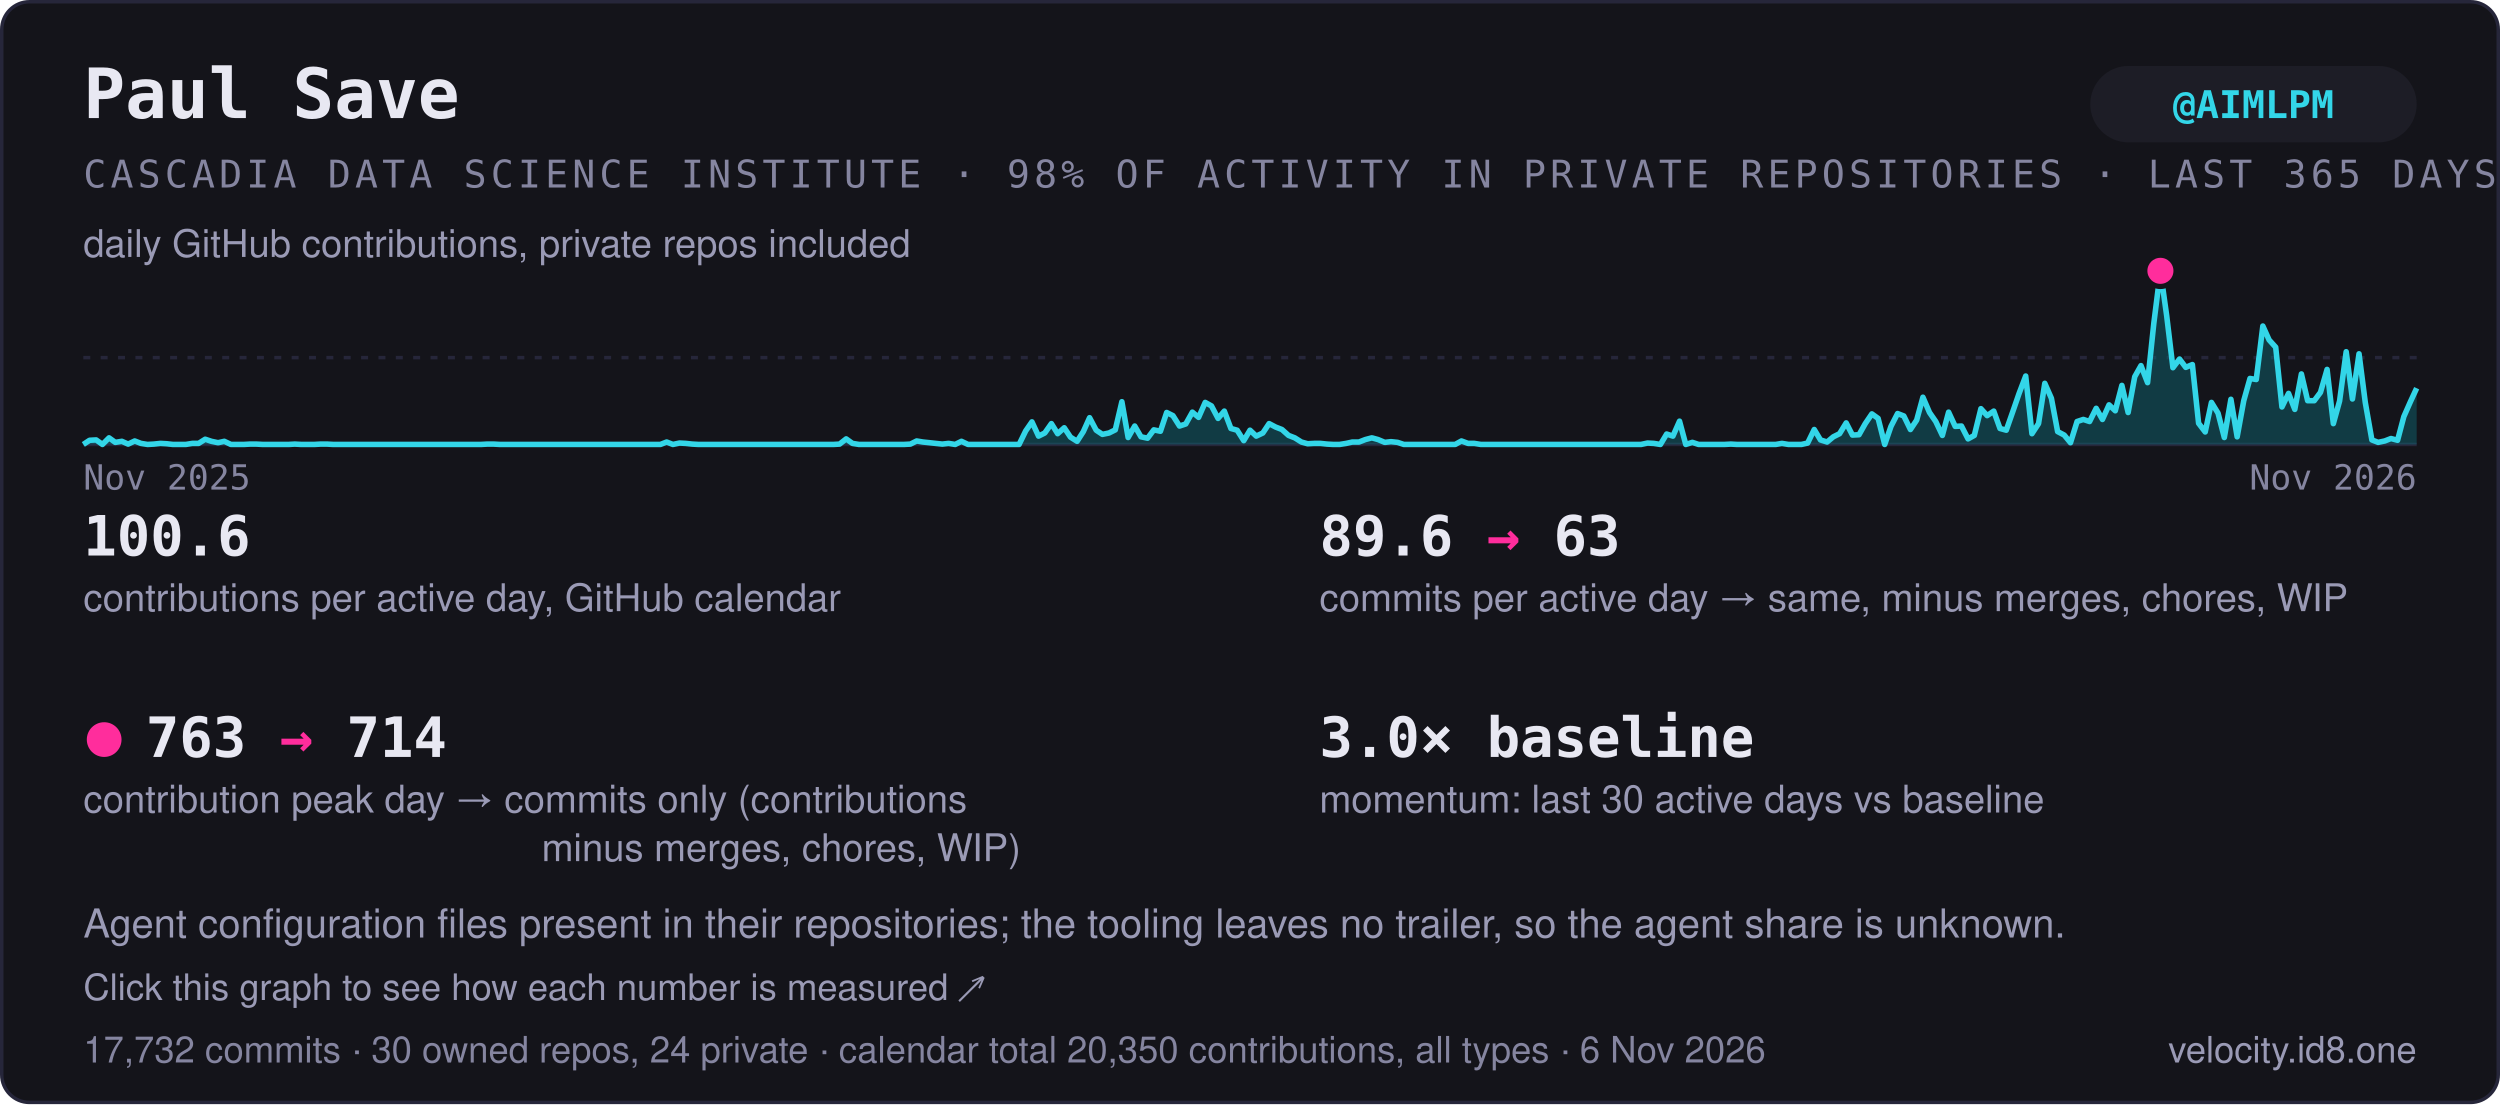
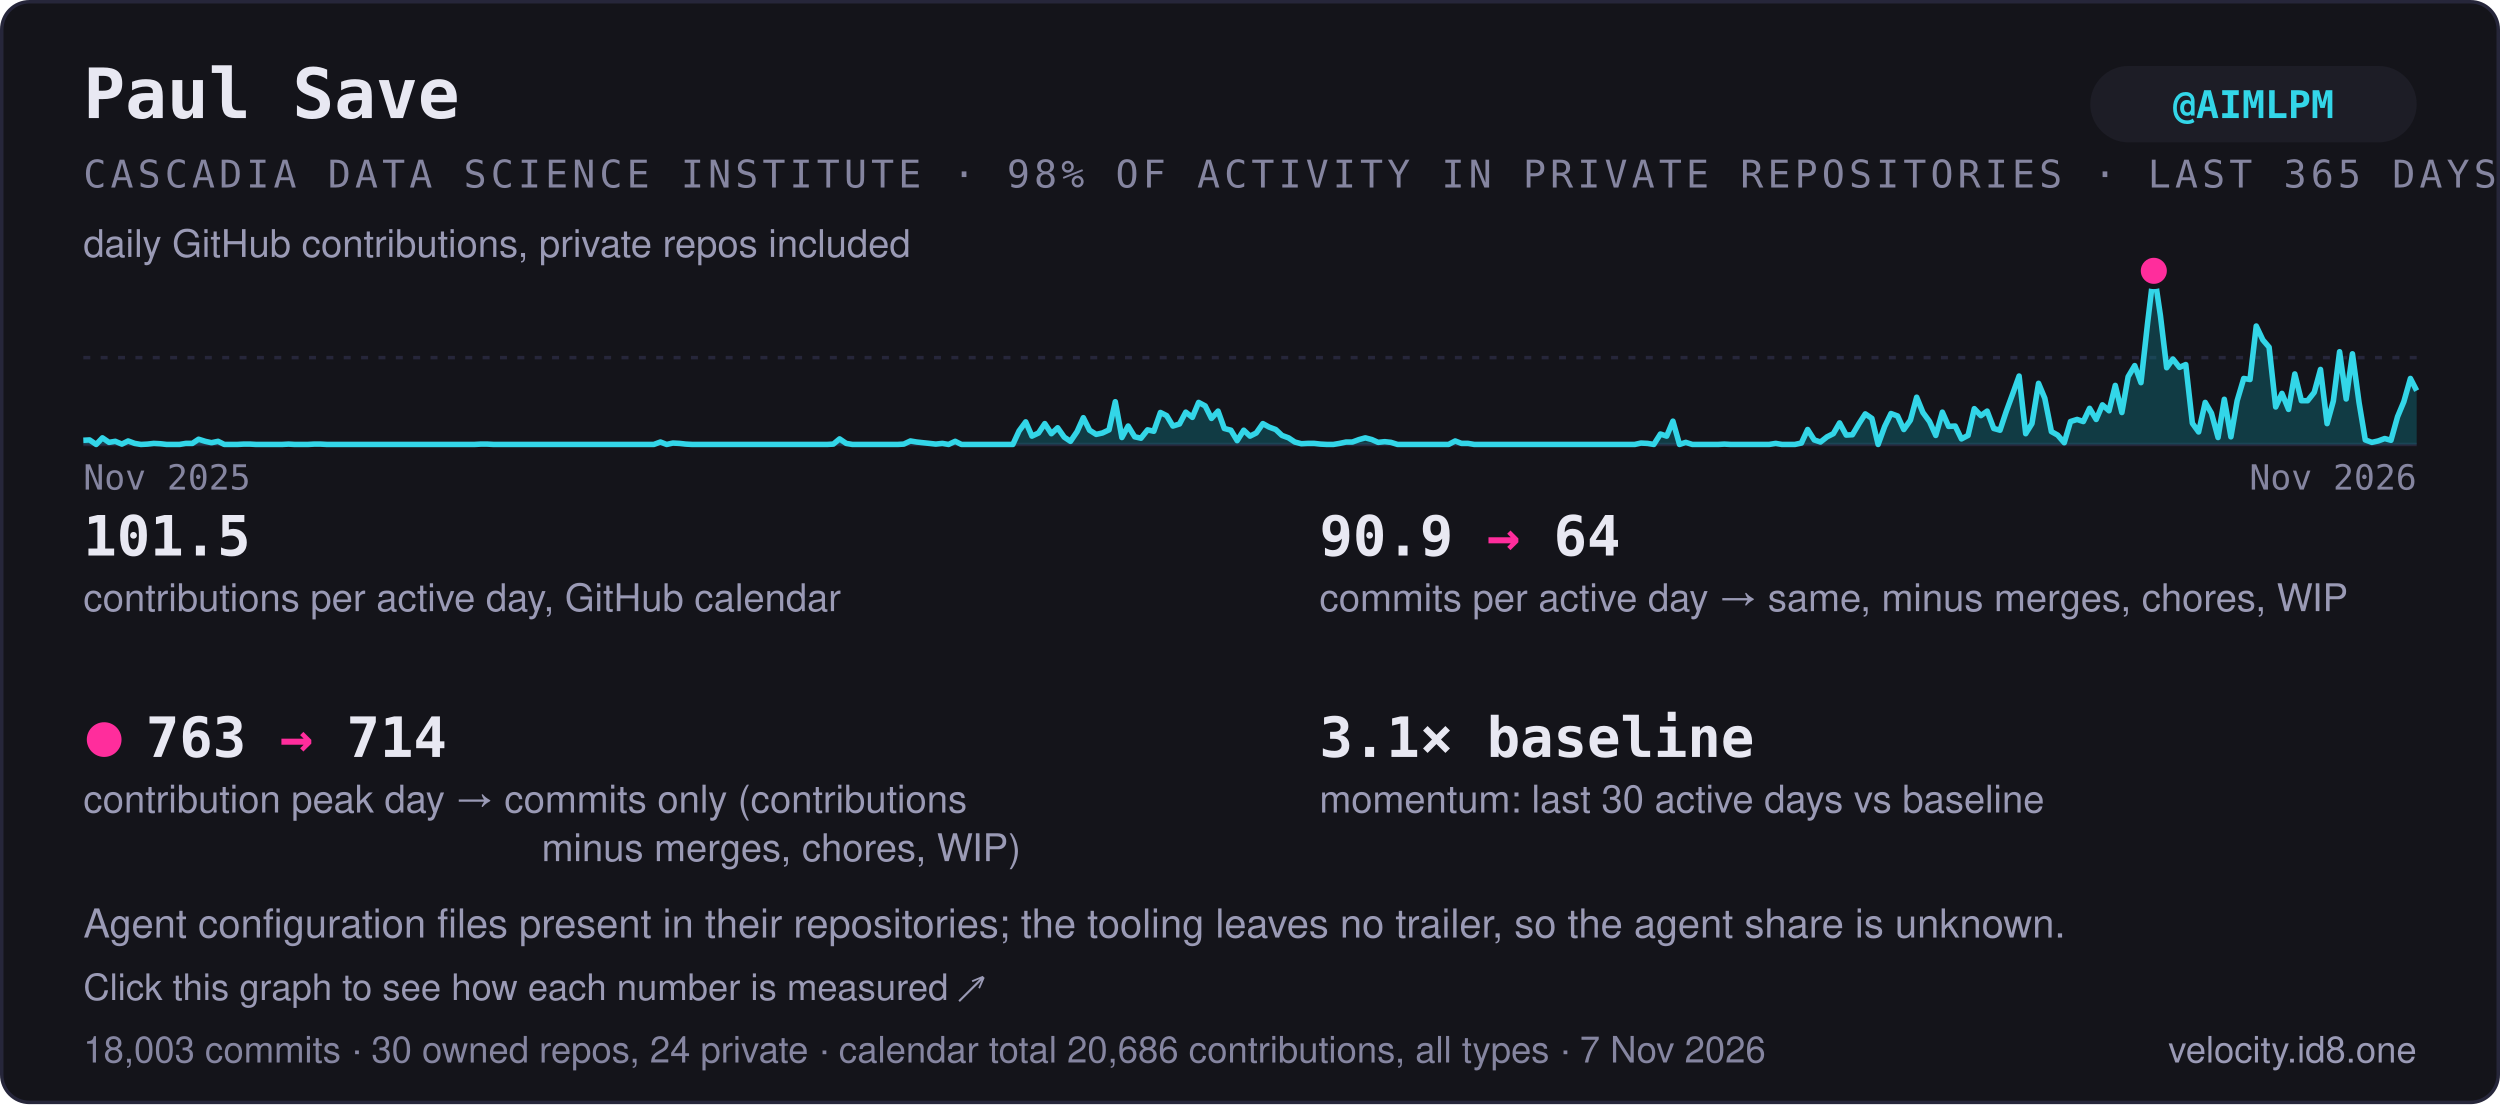
<svg xmlns="http://www.w3.org/2000/svg" width="720" height="318" viewBox="0 0 720 318" role="img" aria-label="Paul Save: Velocity Graph">
  <rect x="0.5" y="0.5" width="719" height="317" rx="8" fill="#14141A" stroke="#26263A" />
  <text x="24" y="34" font-family="Departure Mono, JetBrains Mono, ui-monospace, Menlo, monospace" font-size="20" font-weight="700" fill="#E8E8F2">Paul Save</text>
  <text x="24" y="54" font-family="Departure Mono, JetBrains Mono, ui-monospace, Menlo, monospace" font-size="11" letter-spacing="1.2" fill="#8585A0">CASCADIA DATA SCIENCE INSTITUTE · 98% OF ACTIVITY IN PRIVATE REPOSITORIES · LAST 365 DAYS</text>
  <rect x="602" y="19" width="94" height="22" rx="11" fill="#1D1D26" />
  <text x="649" y="34" text-anchor="middle" font-family="Departure Mono, JetBrains Mono, ui-monospace, Menlo, monospace" font-size="11" font-weight="600" fill="#33D6E8">@AIMLPM</text>
  <line x1="24" x2="696" y1="128" y2="128" stroke="#26263A" />
  <line x1="24" x2="696" y1="103.0" y2="103.0" stroke="#26263A" stroke-dasharray="2 3" />
-   <path d="M24.0,128.0 L25.8,126.8 L27.7,126.7 L29.5,128.0 L31.4,126.1 L33.2,127.4 L35.1,127.1 L36.9,127.9 L38.8,127.0 L40.6,127.7 L42.5,128.0 L44.3,127.9 L46.2,127.7 L48.0,127.8 L49.8,128.0 L51.7,128.0 L53.5,128.0 L55.4,127.7 L57.2,127.7 L59.1,126.5 L60.9,127.1 L62.8,127.5 L64.6,127.1 L66.5,128.0 L68.3,128.0 L70.2,128.0 L72.0,127.9 L73.8,127.9 L75.7,128.0 L77.5,128.0 L79.4,128.0 L81.2,128.0 L83.1,128.0 L84.9,127.9 L86.8,128.0 L88.6,128.0 L90.5,128.0 L92.3,127.9 L94.2,127.9 L96.0,128.0 L97.8,128.0 L99.7,128.0 L101.5,128.0 L103.4,128.0 L105.2,128.0 L107.1,128.0 L108.9,128.0 L110.8,128.0 L112.6,128.0 L114.5,128.0 L116.3,128.0 L118.2,128.0 L120.0,128.0 L121.8,128.0 L123.7,128.0 L125.5,128.0 L127.4,128.0 L129.2,128.0 L131.1,128.0 L132.9,128.0 L134.8,128.0 L136.6,128.0 L138.5,128.0 L140.3,127.9 L142.2,127.9 L144.0,128.0 L145.8,128.0 L147.7,128.0 L149.5,128.0 L151.4,128.0 L153.2,128.0 L155.1,128.0 L156.9,128.0 L158.8,128.0 L160.6,128.0 L162.5,128.0 L164.3,128.0 L166.2,128.0 L168.0,128.0 L169.8,128.0 L171.7,128.0 L173.5,128.0 L175.4,128.0 L177.2,128.0 L179.1,128.0 L180.9,128.0 L182.8,128.0 L184.6,128.0 L186.5,128.0 L188.3,128.0 L190.2,128.0 L192.0,127.3 L193.8,128.0 L195.7,127.6 L197.5,127.7 L199.4,127.9 L201.2,128.0 L203.1,128.0 L204.9,128.0 L206.8,128.0 L208.6,128.0 L210.5,128.0 L212.3,128.0 L214.2,128.0 L216.0,128.0 L217.8,128.0 L219.7,128.0 L221.5,128.0 L223.4,128.0 L225.2,128.0 L227.1,128.0 L228.9,128.0 L230.8,128.0 L232.6,128.0 L234.5,128.0 L236.3,128.0 L238.2,128.0 L240.0,128.0 L241.8,127.9 L243.7,126.4 L245.5,127.7 L247.4,128.0 L249.2,128.0 L251.1,128.0 L252.9,128.0 L254.8,128.0 L256.6,128.0 L258.5,128.0 L260.3,128.0 L262.2,127.9 L264.0,127.0 L265.8,127.3 L267.7,127.5 L269.5,127.7 L271.4,127.9 L273.2,127.7 L275.1,128.0 L276.9,127.1 L278.8,128.0 L280.6,128.0 L282.5,128.0 L284.3,128.0 L286.2,128.0 L288.0,128.0 L289.8,128.0 L291.7,128.0 L293.5,128.0 L295.4,124.1 L297.2,121.5 L299.1,125.6 L300.9,124.7 L302.8,122.0 L304.6,124.9 L306.5,123.2 L308.3,125.9 L310.2,127.1 L312.0,124.3 L313.8,120.3 L315.7,123.9 L317.5,125.1 L319.4,124.7 L321.2,123.8 L323.1,115.7 L324.9,126.0 L326.8,122.7 L328.6,125.8 L330.5,126.2 L332.3,123.8 L334.2,124.2 L336.0,118.8 L337.8,119.7 L339.7,122.7 L341.5,122.1 L343.4,118.7 L345.2,120.2 L347.1,115.9 L348.9,116.9 L350.8,120.5 L352.6,118.4 L354.5,123.4 L356.3,123.9 L358.2,126.9 L360.0,123.9 L361.8,125.6 L363.7,124.7 L365.5,122.0 L367.4,123.0 L369.2,123.7 L371.1,125.4 L372.9,126.1 L374.8,127.3 L376.6,127.8 L378.5,127.7 L380.3,127.7 L382.2,127.9 L384.0,128.0 L385.8,128.0 L387.7,127.7 L389.5,127.3 L391.4,127.3 L393.2,126.6 L395.1,126.1 L396.9,126.6 L398.8,127.4 L400.6,127.2 L402.5,127.4 L404.3,128.0 L406.2,128.0 L408.0,128.0 L409.8,128.0 L411.7,128.0 L413.5,128.0 L415.4,128.0 L417.2,128.0 L419.1,128.0 L420.9,127.0 L422.8,127.7 L424.6,127.7 L426.5,128.0 L428.3,128.0 L430.2,128.0 L432.0,128.0 L433.8,128.0 L435.7,128.0 L437.5,128.0 L439.4,128.0 L441.2,128.0 L443.1,128.0 L444.9,128.0 L446.8,128.0 L448.6,128.0 L450.5,128.0 L452.3,128.0 L454.2,128.0 L456.0,128.0 L457.8,128.0 L459.7,128.0 L461.5,128.0 L463.4,128.0 L465.2,128.0 L467.1,128.0 L468.9,128.0 L470.8,128.0 L472.6,128.0 L474.5,127.6 L476.3,127.7 L478.2,128.0 L480.0,125.0 L481.8,125.6 L483.7,121.3 L485.5,128.0 L487.4,127.4 L489.2,128.0 L491.1,128.0 L492.9,128.0 L494.8,128.0 L496.6,128.0 L498.5,127.9 L500.3,128.0 L502.2,128.0 L504.0,128.0 L505.8,128.0 L507.7,128.0 L509.5,128.0 L511.4,128.0 L513.2,127.7 L515.1,128.0 L516.9,128.0 L518.8,128.0 L520.6,127.6 L522.5,123.7 L524.3,126.7 L526.2,127.3 L528.0,125.8 L529.8,124.9 L531.7,121.8 L533.5,125.3 L535.4,125.2 L537.2,122.0 L539.1,119.2 L540.9,120.5 L542.8,128.0 L544.6,122.8 L546.5,119.1 L548.3,119.8 L550.2,123.7 L552.0,121.0 L553.8,114.4 L555.7,118.8 L557.5,121.4 L559.4,125.4 L561.2,118.7 L563.1,122.8 L564.9,122.7 L566.8,126.4 L568.6,125.4 L570.5,117.7 L572.3,119.7 L574.2,118.4 L576.0,123.4 L577.8,123.9 L579.7,118.5 L581.5,113.3 L583.4,108.3 L585.2,124.9 L587.1,122.0 L588.9,110.4 L590.8,114.7 L592.6,124.3 L594.5,125.3 L596.3,127.5 L598.2,121.4 L600.0,120.8 L601.8,121.4 L603.7,117.6 L605.5,120.8 L607.4,116.6 L609.2,118.3 L611.1,111.0 L612.9,118.8 L614.8,108.5 L616.6,105.3 L618.5,110.2 L620.3,93.1 L622.2,78.0 L624.0,90.9 L625.8,105.9 L627.7,103.4 L629.5,105.8 L631.4,105.0 L633.2,121.9 L635.1,124.4 L636.9,115.9 L638.8,119.0 L640.6,126.0 L642.5,115.0 L644.3,125.8 L646.2,115.4 L648.0,109.0 L649.8,109.3 L651.7,93.9 L653.5,97.9 L655.4,100.0 L657.2,117.2 L659.1,113.3 L660.9,117.9 L662.8,107.7 L664.6,115.4 L666.5,115.4 L668.3,113.0 L670.2,106.4 L672.0,122.0 L673.8,115.5 L675.7,101.3 L677.5,114.9 L679.4,101.9 L681.2,115.9 L683.1,126.7 L684.9,127.4 L686.8,127.0 L688.6,126.3 L690.5,126.8 L692.3,120.0 L694.2,115.7 L696.0,111.8 L696.0,128 L24,128 Z" fill="#0F6B78" fill-opacity="0.45" />
-   <path d="M24.0,128.0 L25.8,126.8 L27.7,126.7 L29.5,128.0 L31.4,126.1 L33.2,127.4 L35.1,127.1 L36.9,127.9 L38.8,127.0 L40.6,127.7 L42.5,128.0 L44.3,127.9 L46.2,127.7 L48.0,127.8 L49.8,128.0 L51.7,128.0 L53.5,128.0 L55.4,127.7 L57.2,127.7 L59.1,126.5 L60.9,127.1 L62.8,127.5 L64.6,127.1 L66.5,128.0 L68.3,128.0 L70.2,128.0 L72.0,127.9 L73.8,127.9 L75.7,128.0 L77.5,128.0 L79.4,128.0 L81.2,128.0 L83.1,128.0 L84.9,127.9 L86.8,128.0 L88.6,128.0 L90.5,128.0 L92.3,127.9 L94.2,127.9 L96.0,128.0 L97.8,128.0 L99.7,128.0 L101.5,128.0 L103.4,128.0 L105.2,128.0 L107.1,128.0 L108.9,128.0 L110.8,128.0 L112.6,128.0 L114.5,128.0 L116.3,128.0 L118.2,128.0 L120.0,128.0 L121.8,128.0 L123.7,128.0 L125.5,128.0 L127.4,128.0 L129.2,128.0 L131.1,128.0 L132.9,128.0 L134.8,128.0 L136.6,128.0 L138.5,128.0 L140.3,127.9 L142.2,127.9 L144.0,128.0 L145.8,128.0 L147.7,128.0 L149.5,128.0 L151.4,128.0 L153.2,128.0 L155.1,128.0 L156.9,128.0 L158.8,128.0 L160.6,128.0 L162.5,128.0 L164.3,128.0 L166.2,128.0 L168.0,128.0 L169.8,128.0 L171.7,128.0 L173.5,128.0 L175.4,128.0 L177.2,128.0 L179.1,128.0 L180.9,128.0 L182.8,128.0 L184.6,128.0 L186.5,128.0 L188.3,128.0 L190.2,128.0 L192.0,127.3 L193.8,128.0 L195.7,127.6 L197.5,127.7 L199.4,127.9 L201.2,128.0 L203.1,128.0 L204.9,128.0 L206.8,128.0 L208.6,128.0 L210.5,128.0 L212.3,128.0 L214.2,128.0 L216.0,128.0 L217.8,128.0 L219.7,128.0 L221.5,128.0 L223.4,128.0 L225.2,128.0 L227.1,128.0 L228.9,128.0 L230.8,128.0 L232.6,128.0 L234.5,128.0 L236.3,128.0 L238.2,128.0 L240.0,128.0 L241.8,127.9 L243.7,126.4 L245.5,127.7 L247.4,128.0 L249.2,128.0 L251.1,128.0 L252.9,128.0 L254.8,128.0 L256.6,128.0 L258.5,128.0 L260.3,128.0 L262.2,127.9 L264.0,127.0 L265.8,127.3 L267.7,127.5 L269.5,127.7 L271.4,127.9 L273.2,127.7 L275.1,128.0 L276.9,127.1 L278.8,128.0 L280.6,128.0 L282.5,128.0 L284.3,128.0 L286.2,128.0 L288.0,128.0 L289.8,128.0 L291.7,128.0 L293.5,128.0 L295.4,124.1 L297.2,121.5 L299.1,125.6 L300.9,124.7 L302.8,122.0 L304.6,124.9 L306.5,123.2 L308.3,125.9 L310.2,127.1 L312.0,124.3 L313.8,120.3 L315.7,123.9 L317.5,125.1 L319.4,124.7 L321.2,123.8 L323.1,115.7 L324.9,126.0 L326.8,122.7 L328.6,125.8 L330.5,126.2 L332.3,123.8 L334.2,124.2 L336.0,118.8 L337.8,119.7 L339.7,122.7 L341.5,122.1 L343.4,118.7 L345.2,120.2 L347.1,115.9 L348.9,116.9 L350.8,120.5 L352.6,118.4 L354.5,123.4 L356.3,123.9 L358.2,126.9 L360.0,123.9 L361.8,125.6 L363.7,124.7 L365.5,122.0 L367.4,123.0 L369.2,123.7 L371.1,125.4 L372.9,126.1 L374.8,127.3 L376.6,127.8 L378.5,127.7 L380.3,127.7 L382.2,127.9 L384.0,128.0 L385.8,128.0 L387.7,127.7 L389.5,127.3 L391.4,127.3 L393.2,126.6 L395.1,126.1 L396.9,126.6 L398.8,127.4 L400.6,127.2 L402.5,127.4 L404.3,128.0 L406.2,128.0 L408.0,128.0 L409.8,128.0 L411.7,128.0 L413.5,128.0 L415.4,128.0 L417.2,128.0 L419.1,128.0 L420.9,127.0 L422.8,127.7 L424.6,127.7 L426.5,128.0 L428.3,128.0 L430.2,128.0 L432.0,128.0 L433.8,128.0 L435.7,128.0 L437.5,128.0 L439.4,128.0 L441.2,128.0 L443.1,128.0 L444.9,128.0 L446.8,128.0 L448.6,128.0 L450.5,128.0 L452.3,128.0 L454.2,128.0 L456.0,128.0 L457.8,128.0 L459.7,128.0 L461.5,128.0 L463.4,128.0 L465.2,128.0 L467.1,128.0 L468.9,128.0 L470.8,128.0 L472.6,128.0 L474.5,127.6 L476.3,127.7 L478.2,128.0 L480.0,125.0 L481.8,125.6 L483.7,121.3 L485.5,128.0 L487.4,127.4 L489.2,128.0 L491.1,128.0 L492.9,128.0 L494.8,128.0 L496.6,128.0 L498.5,127.9 L500.3,128.0 L502.2,128.0 L504.0,128.0 L505.8,128.0 L507.7,128.0 L509.5,128.0 L511.4,128.0 L513.2,127.7 L515.1,128.0 L516.9,128.0 L518.8,128.0 L520.6,127.6 L522.5,123.7 L524.3,126.7 L526.2,127.3 L528.0,125.8 L529.8,124.9 L531.7,121.8 L533.5,125.3 L535.4,125.2 L537.2,122.0 L539.1,119.2 L540.9,120.5 L542.8,128.0 L544.6,122.8 L546.5,119.1 L548.3,119.8 L550.2,123.7 L552.0,121.0 L553.8,114.4 L555.7,118.8 L557.5,121.4 L559.4,125.4 L561.2,118.7 L563.1,122.8 L564.9,122.7 L566.8,126.4 L568.6,125.4 L570.5,117.7 L572.3,119.7 L574.2,118.4 L576.0,123.4 L577.8,123.9 L579.7,118.5 L581.5,113.3 L583.4,108.3 L585.2,124.9 L587.1,122.0 L588.9,110.4 L590.8,114.7 L592.6,124.3 L594.5,125.3 L596.3,127.5 L598.2,121.4 L600.0,120.8 L601.8,121.4 L603.7,117.6 L605.5,120.8 L607.4,116.6 L609.2,118.3 L611.1,111.0 L612.9,118.8 L614.8,108.5 L616.6,105.3 L618.5,110.2 L620.3,93.1 L622.2,78.0 L624.0,90.9 L625.8,105.9 L627.7,103.4 L629.5,105.8 L631.4,105.0 L633.2,121.9 L635.1,124.4 L636.9,115.9 L638.8,119.0 L640.6,126.0 L642.5,115.0 L644.3,125.8 L646.2,115.4 L648.0,109.0 L649.8,109.3 L651.7,93.9 L653.5,97.9 L655.4,100.0 L657.2,117.2 L659.1,113.3 L660.9,117.9 L662.8,107.7 L664.6,115.4 L666.5,115.4 L668.3,113.0 L670.2,106.4 L672.0,122.0 L673.8,115.5 L675.7,101.3 L677.5,114.9 L679.4,101.9 L681.2,115.9 L683.1,126.7 L684.9,127.4 L686.8,127.0 L688.6,126.3 L690.5,126.8 L692.3,120.0 L694.2,115.7 L696.0,111.8" fill="none" stroke="#33D6E8" stroke-width="1.6" stroke-linejoin="round" />
-   <circle cx="622.2" cy="78.0" r="4.5" fill="#FF2D9C" stroke="#14141A" stroke-width="1.5" />
+   <path d="M24.0,126.8 L25.8,126.7 L27.7,128.0 L29.5,126.1 L31.4,127.4 L33.2,127.1 L35.1,127.9 L36.9,127.0 L38.8,127.7 L40.6,128.0 L42.5,127.9 L44.3,127.7 L46.2,127.8 L48.0,128.0 L49.8,128.0 L51.7,128.0 L53.5,127.7 L55.4,127.7 L57.2,126.5 L59.1,127.1 L60.9,127.5 L62.8,127.1 L64.6,128.0 L66.5,128.0 L68.3,128.0 L70.2,127.9 L72.0,127.9 L73.8,128.0 L75.7,128.0 L77.5,128.0 L79.4,128.0 L81.2,128.0 L83.1,127.9 L84.9,128.0 L86.8,128.0 L88.6,128.0 L90.5,127.9 L92.3,127.9 L94.2,128.0 L96.0,128.0 L97.8,128.0 L99.7,128.0 L101.5,128.0 L103.4,128.0 L105.2,128.0 L107.1,128.0 L108.9,128.0 L110.8,128.0 L112.6,128.0 L114.5,128.0 L116.3,128.0 L118.2,128.0 L120.0,128.0 L121.8,128.0 L123.7,128.0 L125.5,128.0 L127.4,128.0 L129.2,128.0 L131.1,128.0 L132.9,128.0 L134.8,128.0 L136.6,128.0 L138.5,127.9 L140.3,127.9 L142.2,128.0 L144.0,128.0 L145.8,128.0 L147.7,128.0 L149.5,128.0 L151.4,128.0 L153.2,128.0 L155.1,128.0 L156.9,128.0 L158.8,128.0 L160.6,128.0 L162.5,128.0 L164.3,128.0 L166.2,128.0 L168.0,128.0 L169.8,128.0 L171.7,128.0 L173.5,128.0 L175.4,128.0 L177.2,128.0 L179.1,128.0 L180.9,128.0 L182.8,128.0 L184.6,128.0 L186.5,128.0 L188.3,128.0 L190.2,127.3 L192.0,128.0 L193.8,127.6 L195.7,127.7 L197.5,127.9 L199.4,128.0 L201.2,128.0 L203.1,128.0 L204.9,128.0 L206.8,128.0 L208.6,128.0 L210.5,128.0 L212.3,128.0 L214.2,128.0 L216.0,128.0 L217.8,128.0 L219.7,128.0 L221.5,128.0 L223.4,128.0 L225.2,128.0 L227.1,128.0 L228.9,128.0 L230.8,128.0 L232.6,128.0 L234.5,128.0 L236.3,128.0 L238.2,128.0 L240.0,127.9 L241.8,126.4 L243.7,127.7 L245.5,128.0 L247.4,128.0 L249.2,128.0 L251.1,128.0 L252.9,128.0 L254.8,128.0 L256.6,128.0 L258.5,128.0 L260.3,127.9 L262.2,127.0 L264.0,127.3 L265.8,127.5 L267.7,127.7 L269.5,127.9 L271.4,127.7 L273.2,128.0 L275.1,127.1 L276.9,128.0 L278.8,128.0 L280.6,128.0 L282.5,128.0 L284.3,128.0 L286.2,128.0 L288.0,128.0 L289.8,128.0 L291.7,128.0 L293.5,124.1 L295.4,121.5 L297.2,125.6 L299.1,124.7 L300.9,122.0 L302.8,124.9 L304.6,123.2 L306.5,125.9 L308.3,127.1 L310.2,124.3 L312.0,120.3 L313.8,123.9 L315.7,125.1 L317.5,124.7 L319.4,123.8 L321.2,115.7 L323.1,126.0 L324.9,122.7 L326.8,125.8 L328.6,126.2 L330.5,123.8 L332.3,124.2 L334.2,118.8 L336.0,119.7 L337.8,122.7 L339.7,122.1 L341.5,118.7 L343.4,120.2 L345.2,115.9 L347.1,116.9 L348.9,120.5 L350.8,118.4 L352.6,123.4 L354.5,123.9 L356.3,126.9 L358.2,123.9 L360.0,125.6 L361.8,124.7 L363.7,122.0 L365.5,123.0 L367.4,123.7 L369.2,125.4 L371.1,126.1 L372.9,127.3 L374.8,127.8 L376.6,127.7 L378.5,127.7 L380.3,127.9 L382.2,128.0 L384.0,128.0 L385.8,127.7 L387.7,127.3 L389.5,127.3 L391.4,126.6 L393.2,126.1 L395.1,126.6 L396.9,127.4 L398.8,127.2 L400.6,127.4 L402.5,128.0 L404.3,128.0 L406.2,128.0 L408.0,128.0 L409.8,128.0 L411.7,128.0 L413.5,128.0 L415.4,128.0 L417.2,128.0 L419.1,127.0 L420.9,127.7 L422.8,127.7 L424.6,128.0 L426.5,128.0 L428.3,128.0 L430.2,128.0 L432.0,128.0 L433.8,128.0 L435.7,128.0 L437.5,128.0 L439.4,128.0 L441.2,128.0 L443.1,128.0 L444.9,128.0 L446.8,128.0 L448.6,128.0 L450.5,128.0 L452.3,128.0 L454.2,128.0 L456.0,128.0 L457.8,128.0 L459.7,128.0 L461.5,128.0 L463.4,128.0 L465.2,128.0 L467.1,128.0 L468.9,128.0 L470.8,128.0 L472.6,127.6 L474.5,127.7 L476.3,128.0 L478.2,125.0 L480.0,125.6 L481.8,121.3 L483.7,128.0 L485.5,127.4 L487.4,128.0 L489.2,128.0 L491.1,128.0 L492.9,128.0 L494.8,128.0 L496.6,127.9 L498.5,128.0 L500.3,128.0 L502.2,128.0 L504.0,128.0 L505.8,128.0 L507.7,128.0 L509.5,128.0 L511.4,127.7 L513.2,128.0 L515.1,128.0 L516.9,128.0 L518.8,127.6 L520.6,123.7 L522.5,126.7 L524.3,127.3 L526.2,125.8 L528.0,124.9 L529.8,121.8 L531.7,125.3 L533.5,125.2 L535.4,122.0 L537.2,119.2 L539.1,120.5 L540.9,128.0 L542.8,122.8 L544.6,119.1 L546.5,119.8 L548.3,123.7 L550.2,121.0 L552.0,114.4 L553.8,118.8 L555.7,121.4 L557.5,125.4 L559.4,118.7 L561.2,122.8 L563.1,122.7 L564.9,126.4 L566.8,125.4 L568.6,117.7 L570.5,119.7 L572.3,118.4 L574.2,123.4 L576.0,123.9 L577.8,118.5 L579.7,113.3 L581.5,108.3 L583.4,124.9 L585.2,122.0 L587.1,110.4 L588.9,114.7 L590.8,124.3 L592.6,125.3 L594.5,127.5 L596.3,121.4 L598.2,120.8 L600.0,121.4 L601.8,117.6 L603.7,120.8 L605.5,116.6 L607.4,118.3 L609.2,111.0 L611.1,118.8 L612.9,108.5 L614.8,105.3 L616.6,110.2 L618.5,93.1 L620.3,78.0 L622.2,90.9 L624.0,105.9 L625.8,103.4 L627.7,105.8 L629.5,105.0 L631.4,121.9 L633.2,124.4 L635.1,115.9 L636.9,119.0 L638.8,126.0 L640.6,115.0 L642.5,125.8 L644.3,115.4 L646.2,109.0 L648.0,109.3 L649.8,93.9 L651.7,97.9 L653.5,100.0 L655.4,117.2 L657.2,113.3 L659.1,117.9 L660.9,107.7 L662.8,115.4 L664.6,115.4 L666.5,113.0 L668.3,106.4 L670.2,122.0 L672.0,115.5 L673.8,101.3 L675.7,114.9 L677.5,101.9 L679.4,115.9 L681.2,126.7 L683.1,127.4 L684.9,127.0 L686.8,126.3 L688.6,126.8 L690.5,120.0 L692.3,115.7 L694.2,109.0 L696.0,112.5 L696.0,128 L24,128 Z" fill="#0F6B78" fill-opacity="0.45" />
+   <path d="M24.0,126.8 L25.8,126.7 L27.7,128.0 L29.5,126.1 L31.4,127.4 L33.2,127.1 L35.1,127.9 L36.9,127.0 L38.8,127.7 L40.6,128.0 L42.5,127.9 L44.3,127.7 L46.2,127.8 L48.0,128.0 L49.8,128.0 L51.7,128.0 L53.5,127.7 L55.4,127.7 L57.2,126.5 L59.1,127.1 L60.9,127.5 L62.8,127.1 L64.6,128.0 L66.5,128.0 L68.3,128.0 L70.2,127.9 L72.0,127.9 L73.8,128.0 L75.7,128.0 L77.5,128.0 L79.4,128.0 L81.2,128.0 L83.1,127.9 L84.9,128.0 L86.8,128.0 L88.6,128.0 L90.5,127.9 L92.3,127.9 L94.2,128.0 L96.0,128.0 L97.8,128.0 L99.7,128.0 L101.5,128.0 L103.4,128.0 L105.2,128.0 L107.1,128.0 L108.9,128.0 L110.8,128.0 L112.6,128.0 L114.5,128.0 L116.3,128.0 L118.2,128.0 L120.0,128.0 L121.8,128.0 L123.7,128.0 L125.5,128.0 L127.4,128.0 L129.2,128.0 L131.1,128.0 L132.9,128.0 L134.8,128.0 L136.6,128.0 L138.5,127.9 L140.3,127.9 L142.2,128.0 L144.0,128.0 L145.8,128.0 L147.7,128.0 L149.5,128.0 L151.4,128.0 L153.2,128.0 L155.1,128.0 L156.9,128.0 L158.8,128.0 L160.6,128.0 L162.5,128.0 L164.3,128.0 L166.2,128.0 L168.0,128.0 L169.8,128.0 L171.7,128.0 L173.5,128.0 L175.4,128.0 L177.2,128.0 L179.1,128.0 L180.9,128.0 L182.8,128.0 L184.6,128.0 L186.5,128.0 L188.3,128.0 L190.2,127.3 L192.0,128.0 L193.8,127.6 L195.7,127.7 L197.5,127.9 L199.4,128.0 L201.2,128.0 L203.1,128.0 L204.9,128.0 L206.8,128.0 L208.6,128.0 L210.5,128.0 L212.3,128.0 L214.2,128.0 L216.0,128.0 L217.8,128.0 L219.7,128.0 L221.5,128.0 L223.4,128.0 L225.2,128.0 L227.1,128.0 L228.9,128.0 L230.8,128.0 L232.6,128.0 L234.5,128.0 L236.3,128.0 L238.2,128.0 L240.0,127.9 L241.8,126.4 L243.7,127.7 L245.5,128.0 L247.4,128.0 L249.2,128.0 L251.1,128.0 L252.9,128.0 L254.8,128.0 L256.6,128.0 L258.5,128.0 L260.3,127.9 L262.2,127.0 L264.0,127.3 L265.8,127.5 L267.7,127.7 L269.5,127.9 L271.4,127.7 L273.2,128.0 L275.1,127.1 L276.9,128.0 L278.8,128.0 L280.6,128.0 L282.5,128.0 L284.3,128.0 L286.2,128.0 L288.0,128.0 L289.8,128.0 L291.7,128.0 L293.5,124.1 L295.4,121.5 L297.2,125.6 L299.1,124.7 L300.9,122.0 L302.8,124.9 L304.6,123.2 L306.5,125.9 L308.3,127.1 L310.2,124.3 L312.0,120.3 L313.8,123.9 L315.7,125.1 L317.5,124.7 L319.4,123.8 L321.2,115.7 L323.1,126.0 L324.9,122.7 L326.8,125.8 L328.6,126.2 L330.5,123.8 L332.3,124.2 L334.2,118.8 L336.0,119.7 L337.8,122.7 L339.7,122.1 L341.5,118.7 L343.4,120.2 L345.2,115.9 L347.1,116.9 L348.9,120.5 L350.8,118.4 L352.6,123.4 L354.5,123.9 L356.3,126.9 L358.2,123.9 L360.0,125.6 L361.8,124.7 L363.7,122.0 L365.5,123.0 L367.4,123.7 L369.2,125.4 L371.1,126.1 L372.9,127.3 L374.8,127.8 L376.6,127.7 L378.5,127.7 L380.3,127.9 L382.2,128.0 L384.0,128.0 L385.8,127.7 L387.7,127.3 L389.5,127.3 L391.4,126.6 L393.2,126.1 L395.1,126.6 L396.9,127.4 L398.8,127.2 L400.6,127.4 L402.5,128.0 L404.3,128.0 L406.2,128.0 L408.0,128.0 L409.8,128.0 L411.7,128.0 L413.5,128.0 L415.4,128.0 L417.2,128.0 L419.1,127.0 L420.9,127.7 L422.8,127.7 L424.6,128.0 L426.5,128.0 L428.3,128.0 L430.2,128.0 L432.0,128.0 L433.8,128.0 L435.7,128.0 L437.5,128.0 L439.4,128.0 L441.2,128.0 L443.1,128.0 L444.9,128.0 L446.8,128.0 L448.6,128.0 L450.5,128.0 L452.3,128.0 L454.2,128.0 L456.0,128.0 L457.8,128.0 L459.7,128.0 L461.5,128.0 L463.4,128.0 L465.2,128.0 L467.1,128.0 L468.9,128.0 L470.8,128.0 L472.6,127.6 L474.5,127.7 L476.3,128.0 L478.2,125.0 L480.0,125.6 L481.8,121.3 L483.7,128.0 L485.5,127.4 L487.4,128.0 L489.2,128.0 L491.1,128.0 L492.9,128.0 L494.8,128.0 L496.6,127.9 L498.5,128.0 L500.3,128.0 L502.2,128.0 L504.0,128.0 L505.8,128.0 L507.7,128.0 L509.5,128.0 L511.4,127.7 L513.2,128.0 L515.1,128.0 L516.9,128.0 L518.8,127.6 L520.6,123.7 L522.5,126.7 L524.3,127.3 L526.2,125.8 L528.0,124.9 L529.8,121.8 L531.7,125.3 L533.5,125.2 L535.4,122.0 L537.2,119.2 L539.1,120.5 L540.9,128.0 L542.8,122.8 L544.6,119.1 L546.5,119.8 L548.3,123.7 L550.2,121.0 L552.0,114.4 L553.8,118.8 L555.7,121.4 L557.5,125.4 L559.4,118.7 L561.2,122.8 L563.1,122.7 L564.9,126.4 L566.8,125.4 L568.6,117.7 L570.5,119.7 L572.3,118.4 L574.2,123.4 L576.0,123.9 L577.8,118.5 L579.7,113.3 L581.5,108.3 L583.4,124.9 L585.2,122.0 L587.1,110.4 L588.9,114.7 L590.8,124.3 L592.6,125.3 L594.5,127.5 L596.3,121.4 L598.2,120.8 L600.0,121.4 L601.8,117.6 L603.7,120.8 L605.5,116.6 L607.4,118.3 L609.2,111.0 L611.1,118.8 L612.9,108.5 L614.8,105.3 L616.6,110.2 L618.5,93.1 L620.3,78.0 L622.2,90.9 L624.0,105.9 L625.8,103.4 L627.7,105.8 L629.5,105.0 L631.4,121.9 L633.2,124.4 L635.1,115.9 L636.9,119.0 L638.8,126.0 L640.6,115.0 L642.5,125.8 L644.3,115.4 L646.2,109.0 L648.0,109.3 L649.8,93.9 L651.7,97.9 L653.5,100.0 L655.4,117.2 L657.2,113.3 L659.1,117.9 L660.9,107.7 L662.8,115.4 L664.6,115.4 L666.5,113.0 L668.3,106.4 L670.2,122.0 L672.0,115.5 L673.8,101.3 L675.7,114.9 L677.5,101.9 L679.4,115.9 L681.2,126.7 L683.1,127.4 L684.9,127.0 L686.8,126.3 L688.6,126.8 L690.5,120.0 L692.3,115.7 L694.2,109.0 L696.0,112.5" fill="none" stroke="#33D6E8" stroke-width="1.6" stroke-linejoin="round" />
+   <circle cx="620.3" cy="78.0" r="4.5" fill="#FF2D9C" stroke="#14141A" stroke-width="1.5" />
  <text x="24" y="141" font-family="Departure Mono, JetBrains Mono, ui-monospace, Menlo, monospace" font-size="10" fill="#8585A0">Nov 2025</text>
  <text x="696" y="141" text-anchor="end" font-family="Departure Mono, JetBrains Mono, ui-monospace, Menlo, monospace" font-size="10" fill="#8585A0">Nov 2026</text>
  <text x="24" y="74" font-family="-apple-system, BlinkMacSystemFont, 'Segoe UI', Helvetica, Arial, sans-serif" font-size="11" fill="#9A9AB5">daily GitHub contributions, private repos included</text>
-   <text x="24" y="160" font-family="Departure Mono, JetBrains Mono, ui-monospace, Menlo, monospace" font-size="16" font-weight="600" fill="#E8E8F2">100.6</text>
+   <text x="24" y="160" font-family="Departure Mono, JetBrains Mono, ui-monospace, Menlo, monospace" font-size="16" font-weight="600" fill="#E8E8F2">101.5</text>
  <text x="24" y="176" font-family="-apple-system, BlinkMacSystemFont, 'Segoe UI', Helvetica, Arial, sans-serif" font-size="11" fill="#9A9AB5">contributions per active day, GitHub calendar</text>
-   <text x="380" y="160" font-family="Departure Mono, JetBrains Mono, ui-monospace, Menlo, monospace" font-size="16" font-weight="600" fill="#E8E8F2">89.6 <tspan fill="#FF2D9C">→</tspan> 63</text>
+   <text x="380" y="160" font-family="Departure Mono, JetBrains Mono, ui-monospace, Menlo, monospace" font-size="16" font-weight="600" fill="#E8E8F2">90.9 <tspan fill="#FF2D9C">→</tspan> 64</text>
  <text x="380" y="176" font-family="-apple-system, BlinkMacSystemFont, 'Segoe UI', Helvetica, Arial, sans-serif" font-size="11" fill="#9A9AB5">commits per active day → same, minus merges, chores, WIP</text>
  <circle cx="30" cy="213" r="5" fill="#FF2D9C" />
  <text x="42" y="218" font-family="Departure Mono, JetBrains Mono, ui-monospace, Menlo, monospace" font-size="16" font-weight="600" fill="#E8E8F2">763 <tspan fill="#FF2D9C">→</tspan> 714</text>
  <text x="24" y="234" font-family="-apple-system, BlinkMacSystemFont, 'Segoe UI', Helvetica, Arial, sans-serif" font-size="11" fill="#9A9AB5">contribution peak day → commits only (contributions</text>
  <text x="156" y="248" font-family="-apple-system, BlinkMacSystemFont, 'Segoe UI', Helvetica, Arial, sans-serif" font-size="11" fill="#9A9AB5">minus merges, chores, WIP)</text>
-   <text x="380" y="218" font-family="Departure Mono, JetBrains Mono, ui-monospace, Menlo, monospace" font-size="16" font-weight="600" fill="#E8E8F2">3.0× baseline</text>
+   <text x="380" y="218" font-family="Departure Mono, JetBrains Mono, ui-monospace, Menlo, monospace" font-size="16" font-weight="600" fill="#E8E8F2">3.1× baseline</text>
  <text x="380" y="234" font-family="-apple-system, BlinkMacSystemFont, 'Segoe UI', Helvetica, Arial, sans-serif" font-size="11" fill="#9A9AB5">momentum: last 30 active days vs baseline</text>
  <text x="24" y="270" font-family="-apple-system, BlinkMacSystemFont, 'Segoe UI', Helvetica, Arial, sans-serif" font-size="11.5" fill="#9A9AB5">Agent configuration files present in their repositories; the tooling leaves no trailer, so the agent share is unknown.</text>
  <text x="24" y="288" font-family="-apple-system, BlinkMacSystemFont, 'Segoe UI', Helvetica, Arial, sans-serif" font-size="10.5" fill="#9A9AB5">Click this graph to see how each number is measured ↗</text>
-   <text x="24" y="306" font-family="-apple-system, BlinkMacSystemFont, 'Segoe UI', Helvetica, Arial, sans-serif" font-size="10.5" fill="#8585A0">17,732 commits · 30 owned repos, 24 private · calendar total 20,350 contributions, all types · 6 Nov 2026</text>
+   <text x="24" y="306" font-family="-apple-system, BlinkMacSystemFont, 'Segoe UI', Helvetica, Arial, sans-serif" font-size="10.5" fill="#8585A0">18,003 commits · 30 owned repos, 24 private · calendar total 20,686 contributions, all types · 7 Nov 2026</text>
  <text x="696" y="306" text-anchor="end" font-family="-apple-system, BlinkMacSystemFont, 'Segoe UI', Helvetica, Arial, sans-serif" font-size="10.5" fill="#9A9AB5">velocity.id8.one</text>
</svg>
